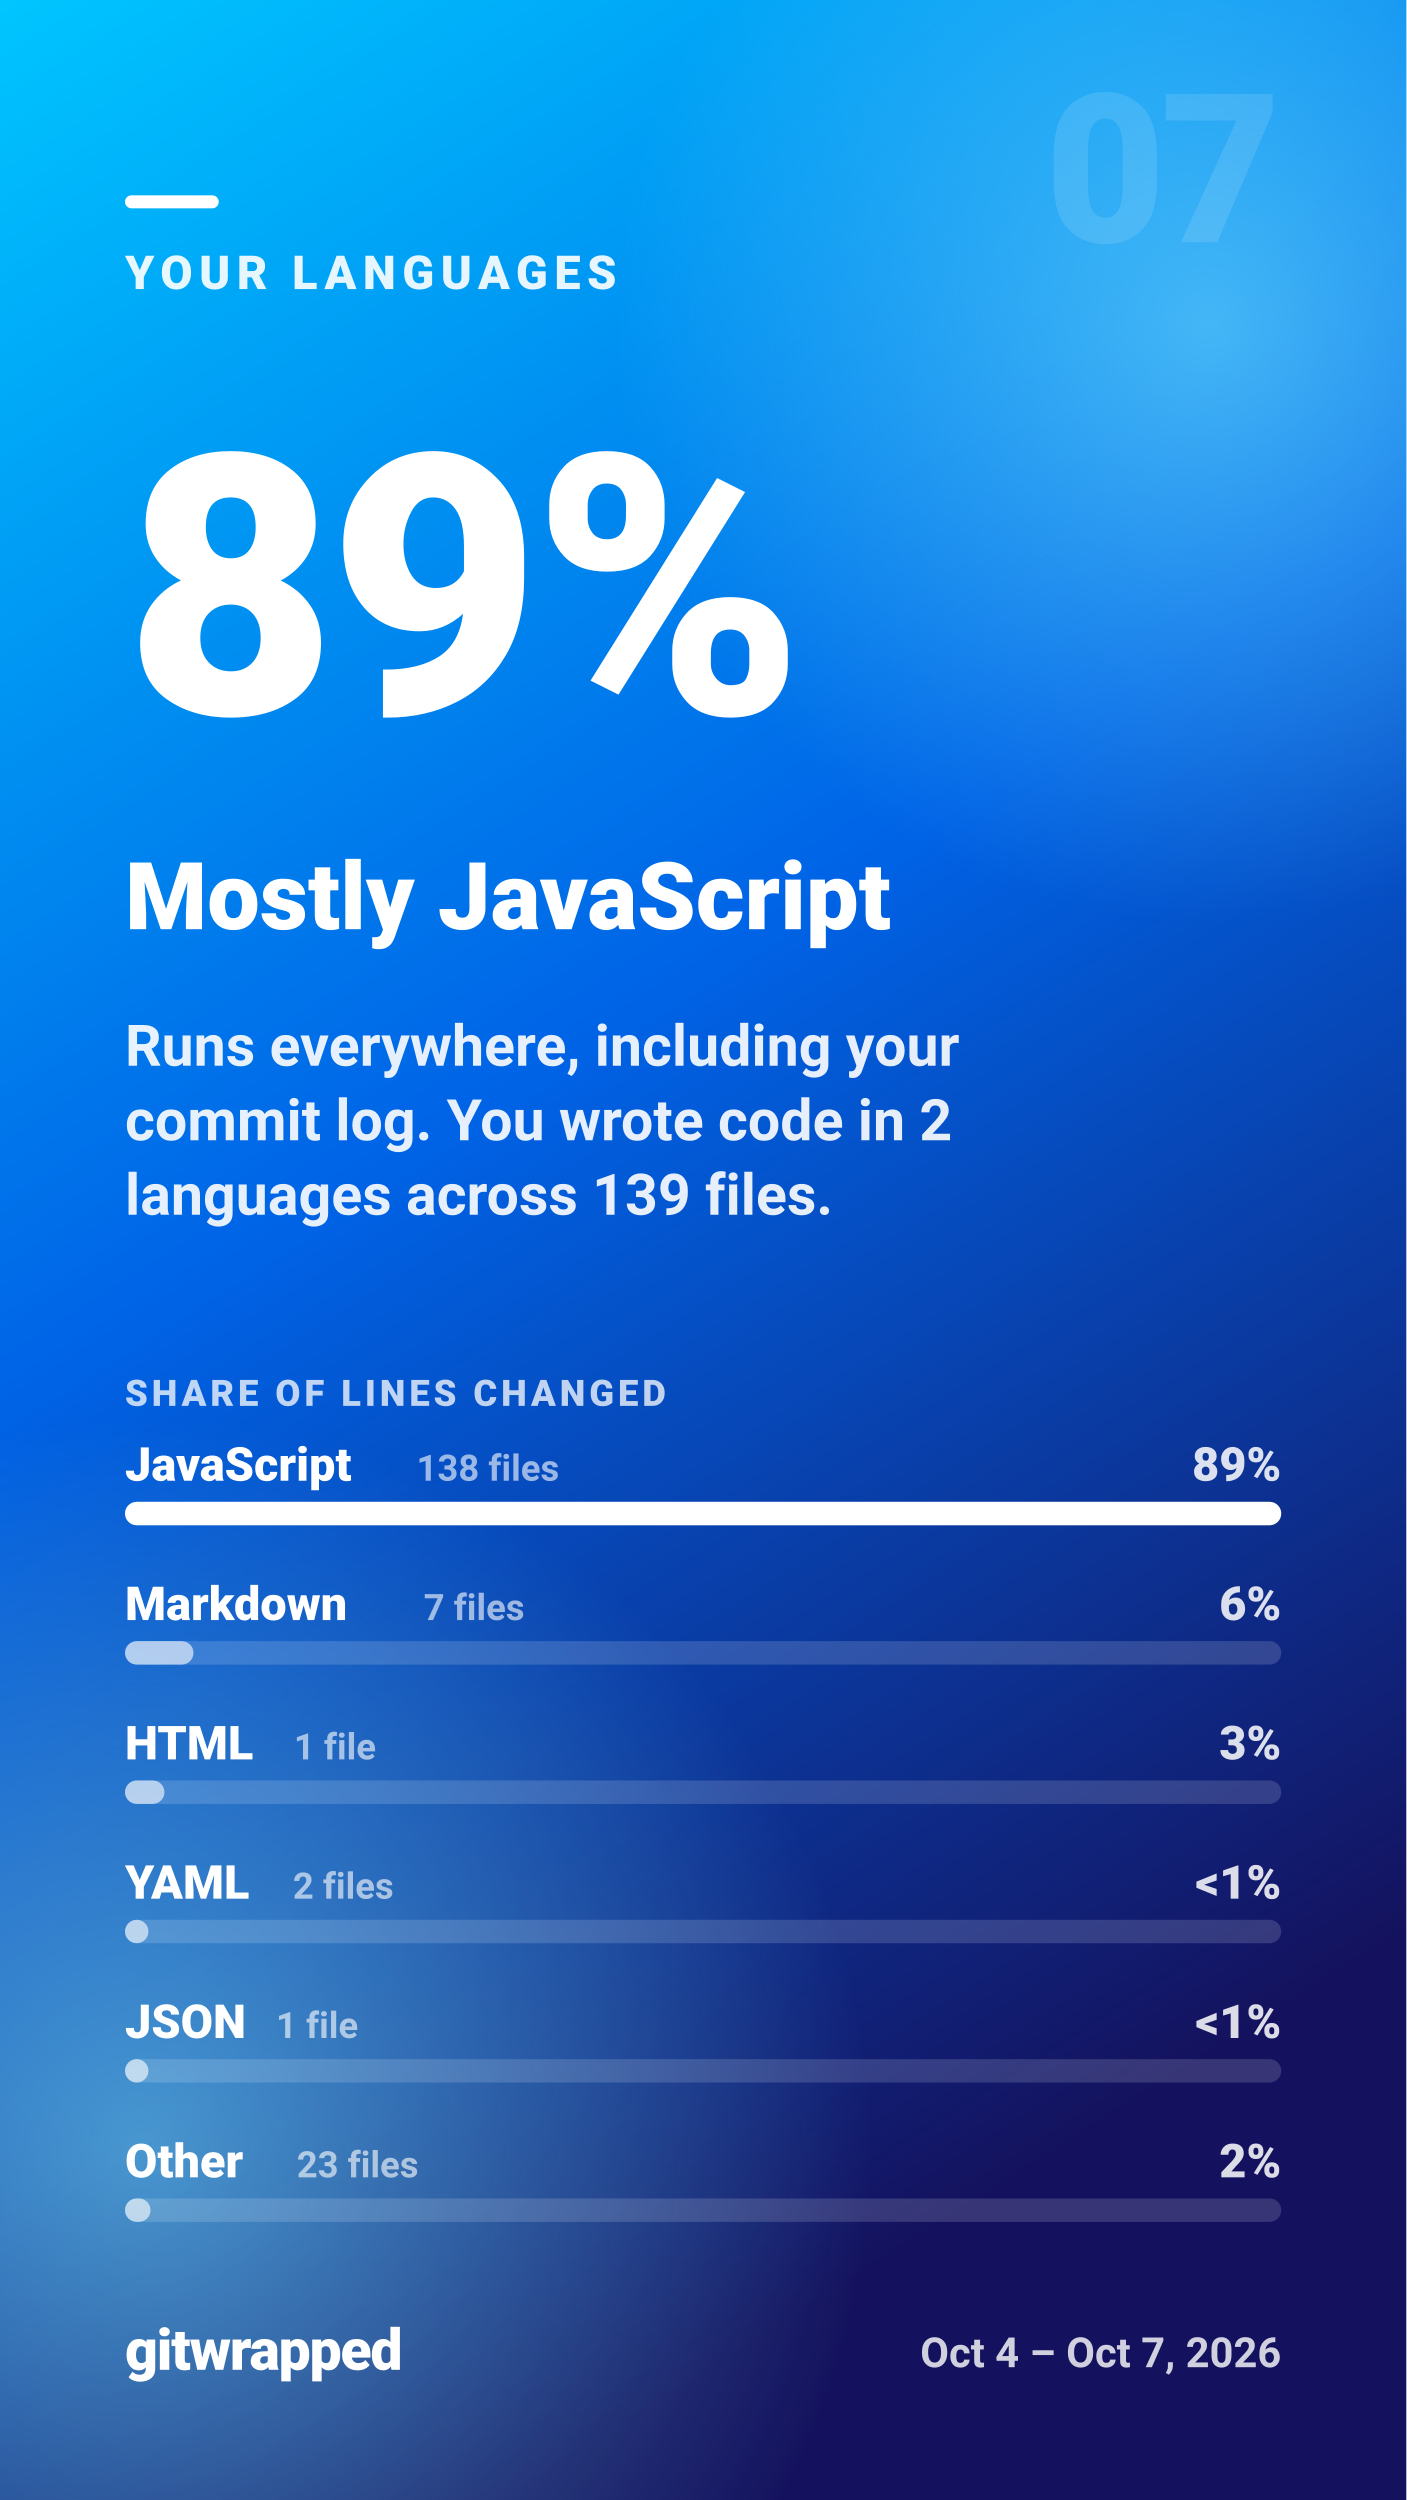
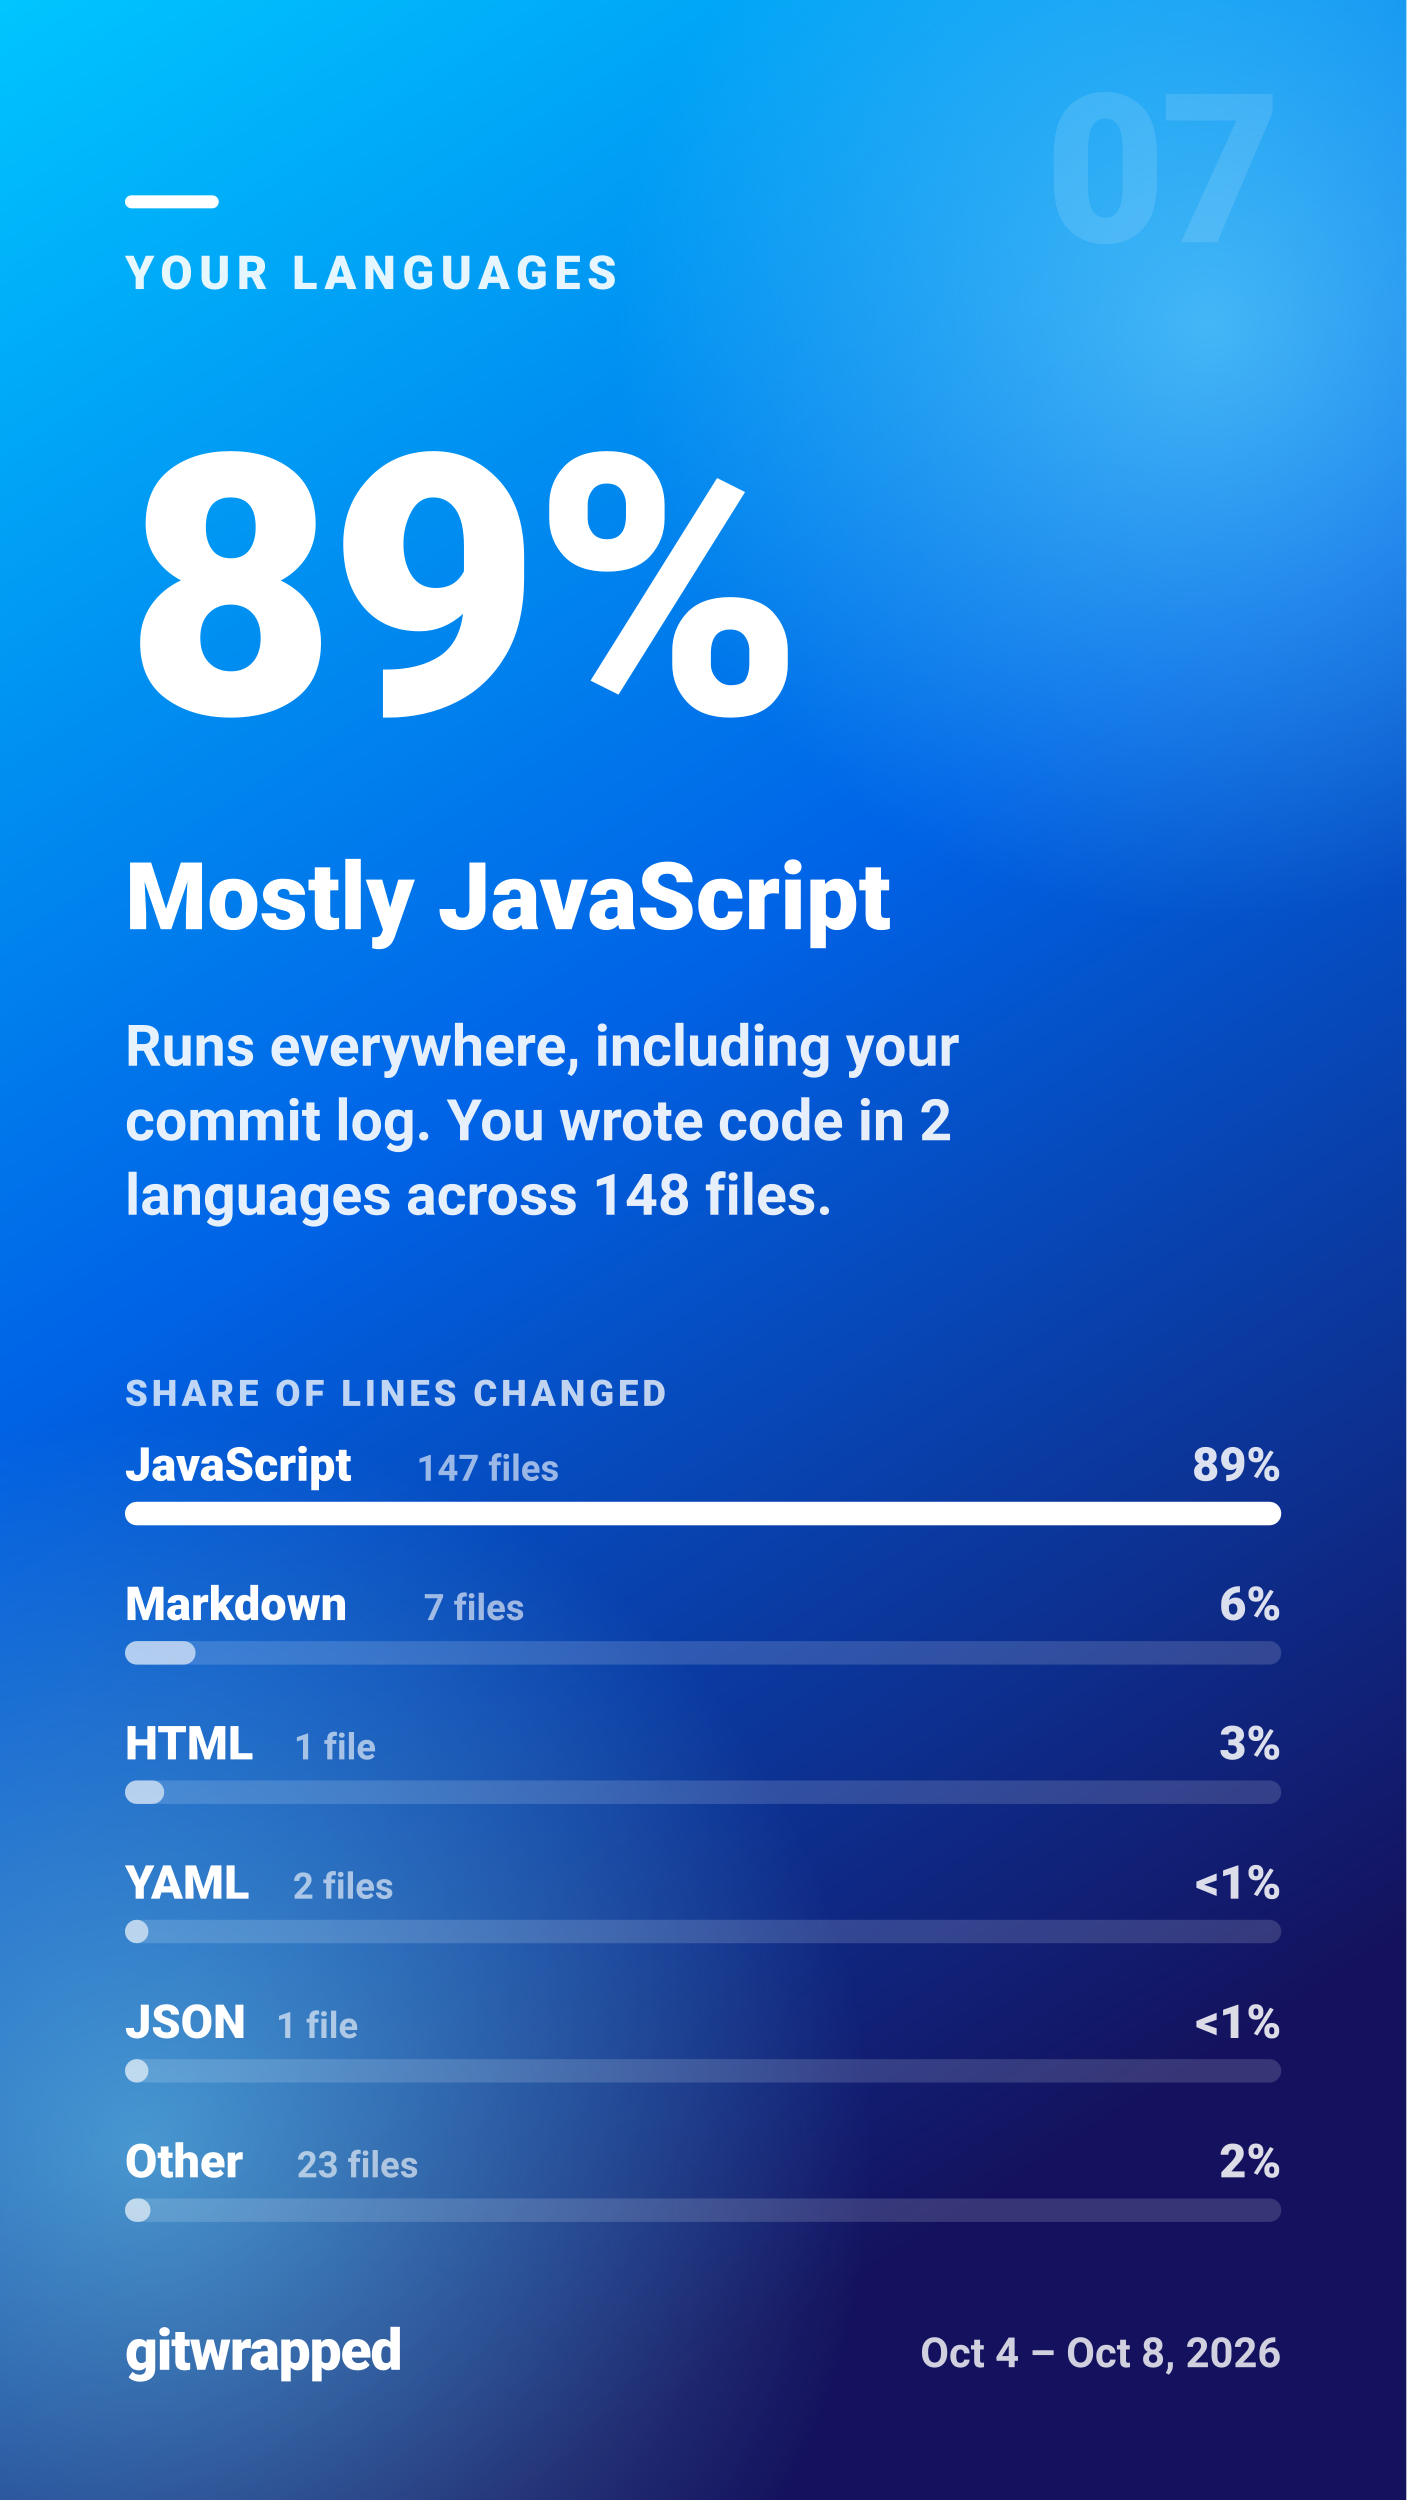
<svg xmlns="http://www.w3.org/2000/svg" width="1080" height="1920" viewBox="0 0 1080 1920" role="img" aria-label="YOUR LANGUAGES — 89% — Mostly JavaScript">
  <defs>
    <linearGradient id="gw-languages-bg" x1="0" y1="0" x2="0.35" y2="1">
      <stop offset="0.00" stop-color="#00c6ff" />
      <stop offset="0.50" stop-color="#0063e6" />
      <stop offset="1.00" stop-color="#14125e" />
    </linearGradient>
    <radialGradient id="gw-languages-glow">
      <stop offset="0" stop-color="#7ae8ff" stop-opacity="0.55" />
      <stop offset="1" stop-color="#7ae8ff" stop-opacity="0" />
    </radialGradient>
  </defs>
  <rect width="1080" height="1920" fill="url(#gw-languages-bg)" />
  <circle cx="930" cy="250" r="460" fill="url(#gw-languages-glow)" />
  <circle cx="110" cy="1650" r="560" fill="url(#gw-languages-glow)" />
  <g fill="#ffffff" font-family="system-ui, -apple-system, 'Segoe UI', Roboto, Helvetica, Arial, sans-serif">
    <text x="984" y="186" font-size="160" font-weight="900" fill-opacity="0.12" text-anchor="end" letter-spacing="-4">07</text>
    <rect x="96" y="150" width="72" height="10" rx="5" fill="#ffffff" />
    <text x="96" y="222" font-size="36" font-weight="800" fill-opacity="0.9" letter-spacing="5">YOUR LANGUAGES</text>
    <text x="96" y="548.4" font-size="280" font-weight="900" letter-spacing="-5.6">89%</text>
    <text x="96" y="713.6" font-size="72" font-weight="800">Mostly JavaScript</text>
    <text x="96" y="818.5" font-size="44" font-weight="600" fill-opacity="0.9">Runs everywhere, including your</text>
    <text x="96" y="875.7" font-size="44" font-weight="600" fill-opacity="0.9">commit log. You wrote code in 2</text>
-     <text x="96" y="932.9" font-size="44" font-weight="600" fill-opacity="0.9">languages across 139 files.</text>
+     <text x="96" y="932.9" font-size="44" font-weight="600" fill-opacity="0.9">languages across 148 files.</text>
    <text x="96" y="1079.7" font-size="28" font-weight="800" fill-opacity="0.75" letter-spacing="3">SHARE OF LINES CHANGED</text>
    <g>
      <text x="96" y="1137.2" font-size="36" font-weight="800">JavaScript</text>
-       <text x="319.9" y="1137.2" font-size="28" font-weight="600" fill-opacity="0.6">138 files</text>
+       <text x="319.9" y="1137.2" font-size="28" font-weight="600" fill-opacity="0.6">147 files</text>
      <text x="984" y="1137.2" font-size="36" font-weight="800" fill-opacity="0.85" text-anchor="end">89%</text>
      <rect x="96" y="1153.4" width="888" height="18" rx="9" fill-opacity="0.15" />
      <rect x="96" y="1153.4" width="888" height="18" rx="9" />
    </g>
    <g>
      <text x="96" y="1244.2" font-size="36" font-weight="800">Markdown</text>
      <text x="325.4" y="1244.2" font-size="28" font-weight="600" fill-opacity="0.6">7 files</text>
      <text x="984" y="1244.2" font-size="36" font-weight="800" fill-opacity="0.85" text-anchor="end">6%</text>
      <rect x="96" y="1260.4" width="888" height="18" rx="9" fill-opacity="0.15" />
-       <rect x="96" y="1260.4" width="52.6" height="18" rx="9" fill-opacity="0.6" />
+       <rect x="96" y="1260.4" width="54.2" height="18" rx="9" fill-opacity="0.6" />
    </g>
    <g>
      <text x="96" y="1351.2" font-size="36" font-weight="800">HTML</text>
      <text x="225.7" y="1351.2" font-size="28" font-weight="600" fill-opacity="0.6">1 file</text>
      <text x="984" y="1351.2" font-size="36" font-weight="800" fill-opacity="0.85" text-anchor="end">3%</text>
      <rect x="96" y="1367.4" width="888" height="18" rx="9" fill-opacity="0.15" />
-       <rect x="96" y="1367.4" width="30.3" height="18" rx="9" fill-opacity="0.6" />
+       <rect x="96" y="1367.4" width="30.1" height="18" rx="9" fill-opacity="0.6" />
    </g>
    <g>
      <text x="96" y="1458.2" font-size="36" font-weight="800">YAML</text>
      <text x="224.9" y="1458.2" font-size="28" font-weight="600" fill-opacity="0.6">2 files</text>
      <text x="984" y="1458.2" font-size="36" font-weight="800" fill-opacity="0.85" text-anchor="end">&lt;1%</text>
      <rect x="96" y="1474.4" width="888" height="18" rx="9" fill-opacity="0.15" />
      <rect x="96" y="1474.4" width="18" height="18" rx="9" fill-opacity="0.6" />
    </g>
    <g>
      <text x="96" y="1565.2" font-size="36" font-weight="800">JSON</text>
      <text x="212" y="1565.2" font-size="28" font-weight="600" fill-opacity="0.6">1 file</text>
      <text x="984" y="1565.2" font-size="36" font-weight="800" fill-opacity="0.85" text-anchor="end">&lt;1%</text>
      <rect x="96" y="1581.4" width="888" height="18" rx="9" fill-opacity="0.15" />
      <rect x="96" y="1581.4" width="18" height="18" rx="9" fill-opacity="0.6" />
    </g>
    <g>
      <text x="96" y="1672.2" font-size="36" font-weight="800">Other</text>
      <text x="227.9" y="1672.2" font-size="28" font-weight="600" fill-opacity="0.6">23 files</text>
      <text x="984" y="1672.2" font-size="36" font-weight="800" fill-opacity="0.85" text-anchor="end">2%</text>
      <rect x="96" y="1688.4" width="888" height="18" rx="9" fill-opacity="0.15" />
      <rect x="96" y="1688.4" width="19.6" height="18" rx="9" fill-opacity="0.6" />
    </g>
    <text x="96" y="1820" font-size="44" font-weight="900" letter-spacing="-1">gitwrapped</text>
-     <text x="984" y="1818" font-size="32" font-weight="600" fill-opacity="0.8" text-anchor="end">Oct 4 – Oct 7, 2026</text>
+     <text x="984" y="1818" font-size="32" font-weight="600" fill-opacity="0.8" text-anchor="end">Oct 4 – Oct 8, 2026</text>
  </g>
</svg>
